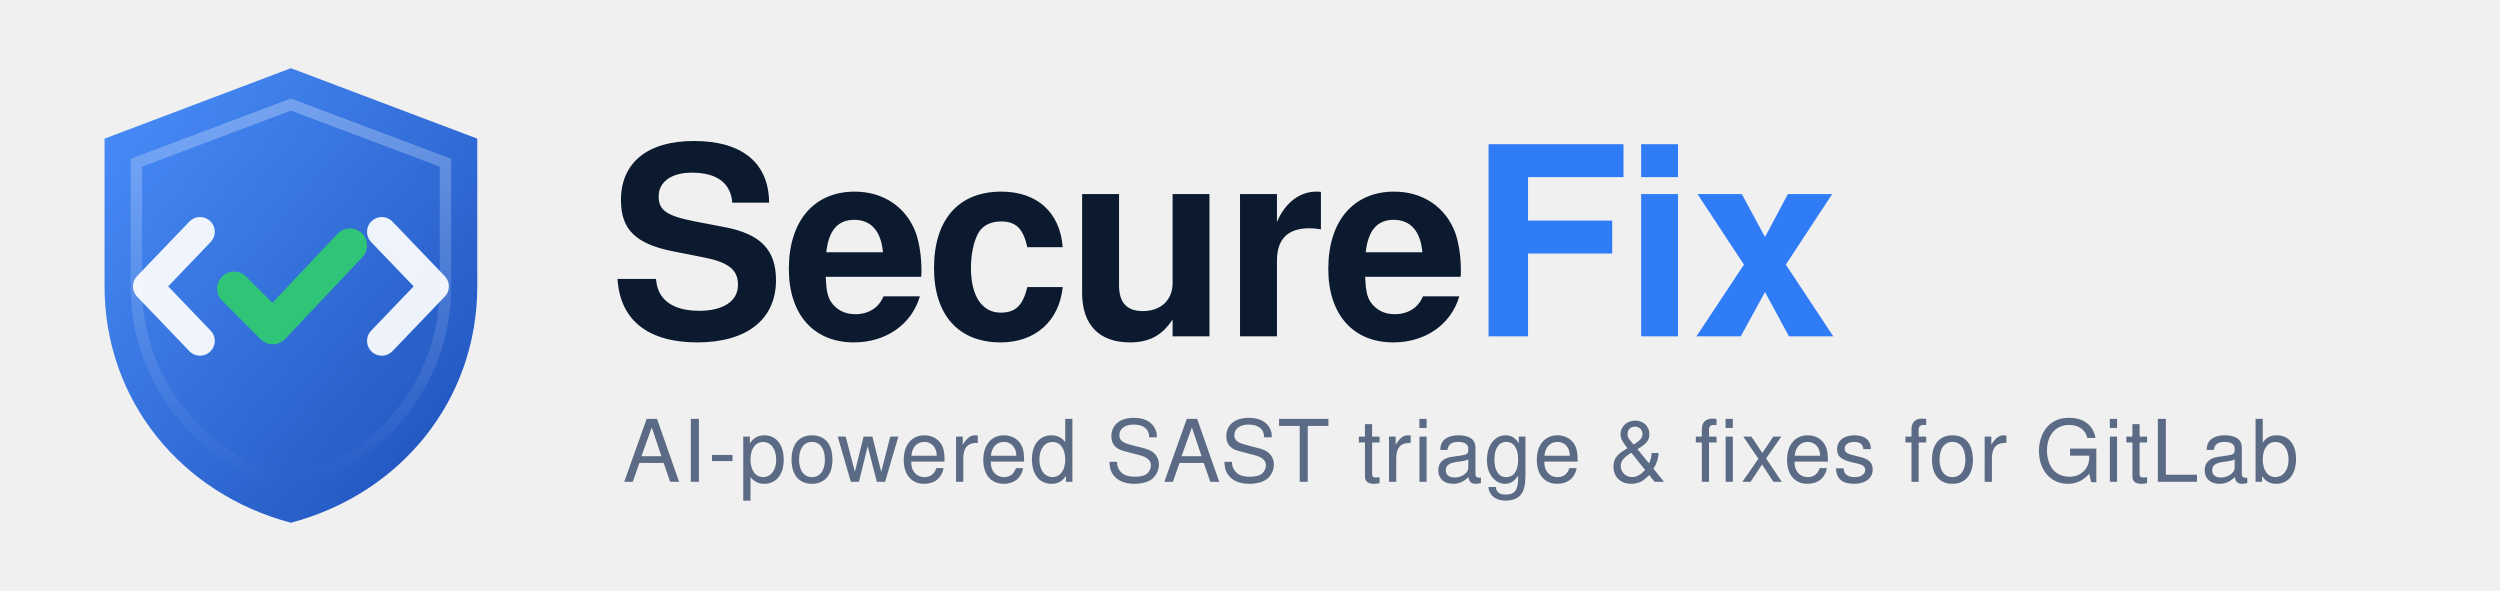
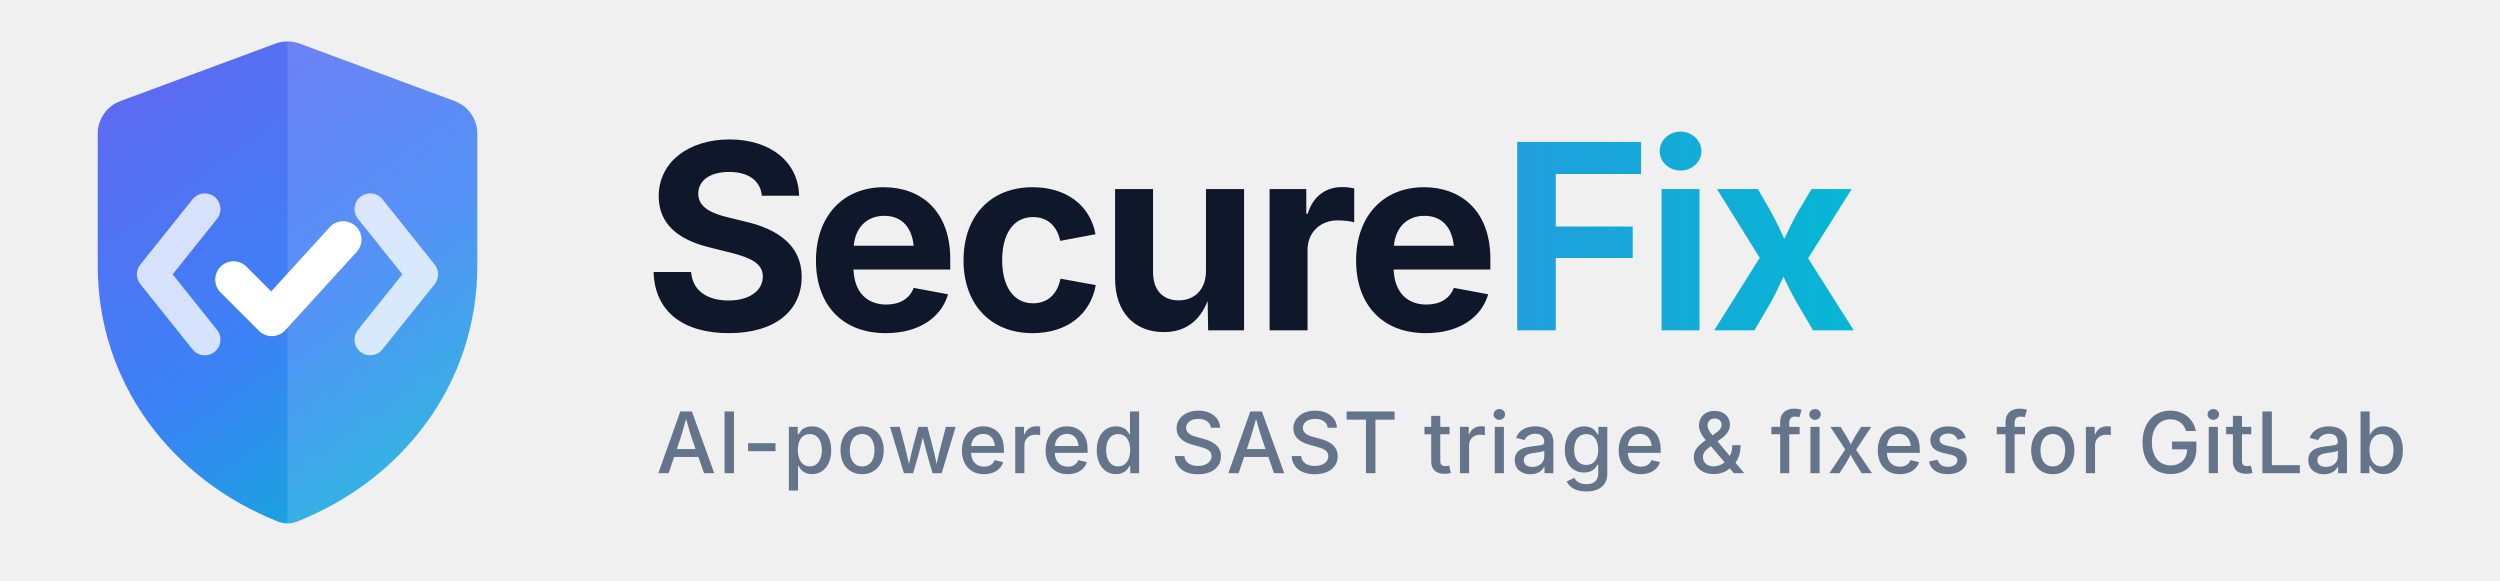
- <svg xmlns="http://www.w3.org/2000/svg" viewBox="0 0 550 130" width="550" height="130" role="img" aria-label="SecureFix: AI-powered SAST triage and fixes">
-   <g transform="translate(4 5)">
+ <svg xmlns="http://www.w3.org/2000/svg" viewBox="0 0 560 130" width="560" height="130" role="img" aria-label="SecureFix: AI-powered SAST triage and fixes">
+   <g transform="translate(2 1) scale(1.95)">
    <defs>
-       <linearGradient id="sf-body" x1="0" y1="0" x2="1" y2="1">
-         <stop offset="0" stop-color="#4a8ffb" />
-         <stop offset="1" stop-color="#1d4fb8" />
-       </linearGradient>
-       <linearGradient id="sf-shine" x1="0" y1="0" x2="0" y2="1">
-         <stop offset="0" stop-color="#ffffff" stop-opacity="0.28" />
-         <stop offset="1" stop-color="#ffffff" stop-opacity="0" />
+       <linearGradient id="sf-fill" x1="12" y1="4" x2="52" y2="60" gradientUnits="userSpaceOnUse">
+         <stop offset="0" stop-color="#6366f1" />
+         <stop offset="0.55" stop-color="#3b82f6" />
+         <stop offset="1" stop-color="#06b6d4" />
      </linearGradient>
    </defs>
-     <path d="M60 10 101 25.5V58c0 25-16.8 45.6-41 52-24.2-6.4-41-27-41-52V25.5z" fill="url(#sf-body)" />
-     <path d="M60 18 94 30.8V58c0 20.6-13.6 37.8-34 43.6C39.6 95.8 26 78.6 26 58V30.8z" fill="none" stroke="url(#sf-shine)" stroke-width="2.5" />
-     <g fill="none" stroke-linecap="round" stroke-linejoin="round">
-       <path d="M40 46 28.5 58 40 70M80 46 91.5 58 80 70" stroke="#ffffff" stroke-width="6.5" stroke-opacity="0.92" />
-       <path d="M47.5 58.5 56 67 73 49" stroke="#2fc477" stroke-width="7.5" />
+     <path d="M30.6 4.5a4 4 0 0 1 2.8 0l17.8 6.6a4 4 0 0 1 2.6 3.8V30c0 13.6-8.6 24.6-20.7 29.4a3 3 0 0 1-2.2 0C18.8 54.6 10.2 43.6 10.2 30V14.9a4 4 0 0 1 2.6-3.8z" fill="url(#sf-fill)" />
+     <path d="M32 4.2v55.4a3 3 0 0 0 1.1-.2C45.2 54.6 53.8 43.6 53.8 30V14.9a4 4 0 0 0-2.6-3.8L33.4 4.5a4 4 0 0 0-1.4-.3z" fill="#ffffff" fill-opacity="0.13" />
+     <g fill="none" stroke="#ffffff" stroke-linecap="round" stroke-linejoin="round">
+       <path d="M22.5 23.5 16.5 31l6 7.5M41.5 23.5l6 7.5-6 7.5" stroke-width="3.6" stroke-opacity="0.78" />
+       <path d="M25.8 31.6l4.4 4.4 8.2-9" stroke-width="4.2" />
    </g>
  </g>
-   <g font-family="'Segoe UI', 'Helvetica Neue', Helvetica, Arial, sans-serif">
-     <text x="134" y="74" font-size="58" font-weight="700" letter-spacing="-1" fill="#0b1a2f">Secure<tspan fill="#2f7cf6">Fix</tspan>
+   <defs>
+     <linearGradient id="sf-text" x1="0" y1="0" x2="1" y2="0">
+       <stop offset="0" stop-color="#6366f1" />
+       <stop offset="1" stop-color="#06b6d4" />
+     </linearGradient>
+   </defs>
+   <g font-family="Inter, 'Segoe UI', 'Helvetica Neue', Helvetica, Arial, sans-serif">
+     <text x="144" y="74" font-size="58" font-weight="700" letter-spacing="-1.5" fill="#0f172a">Secure<tspan fill="url(#sf-text)">Fix</tspan>
    </text>
-     <text x="137" y="106" font-size="19" font-weight="500" letter-spacing="0.4" fill="#5b6b85">AI-powered SAST triage &amp; fixes for GitLab</text>
+     <text x="147" y="106" font-size="19" font-weight="500" letter-spacing="0.3" fill="#64748b">AI-powered SAST triage &amp; fixes for GitLab</text>
  </g>
</svg>
